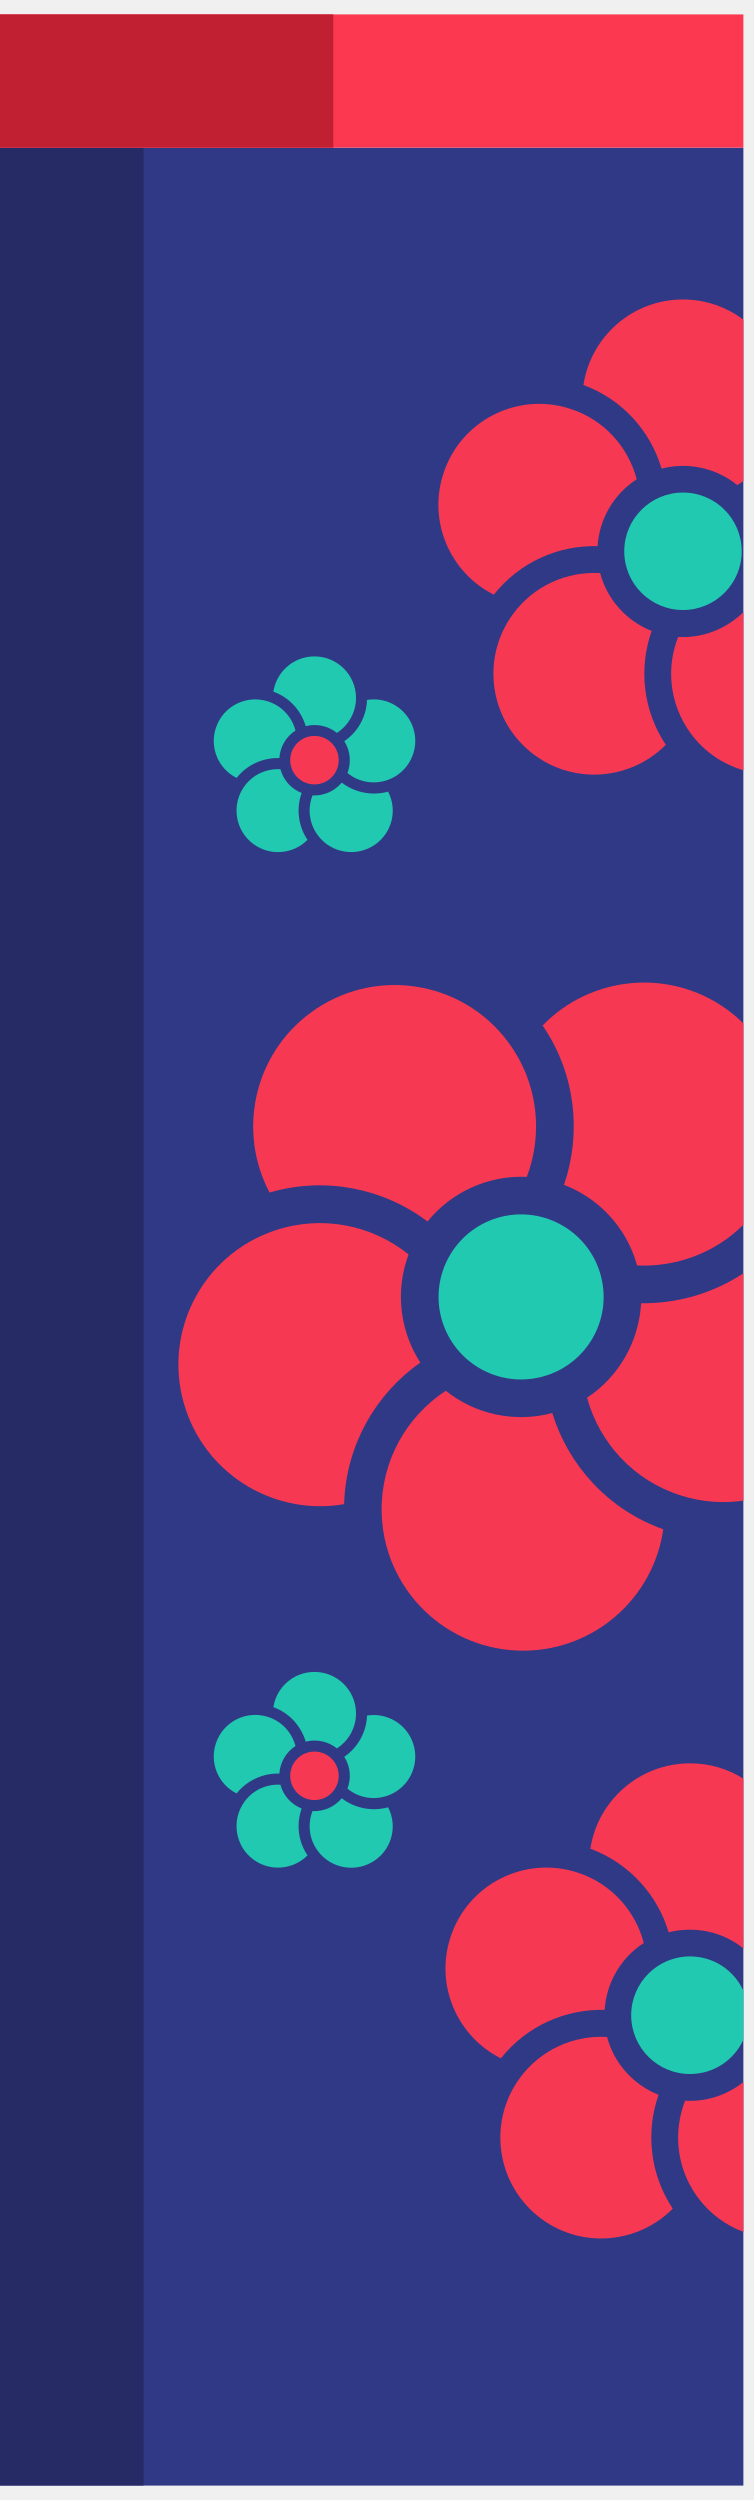
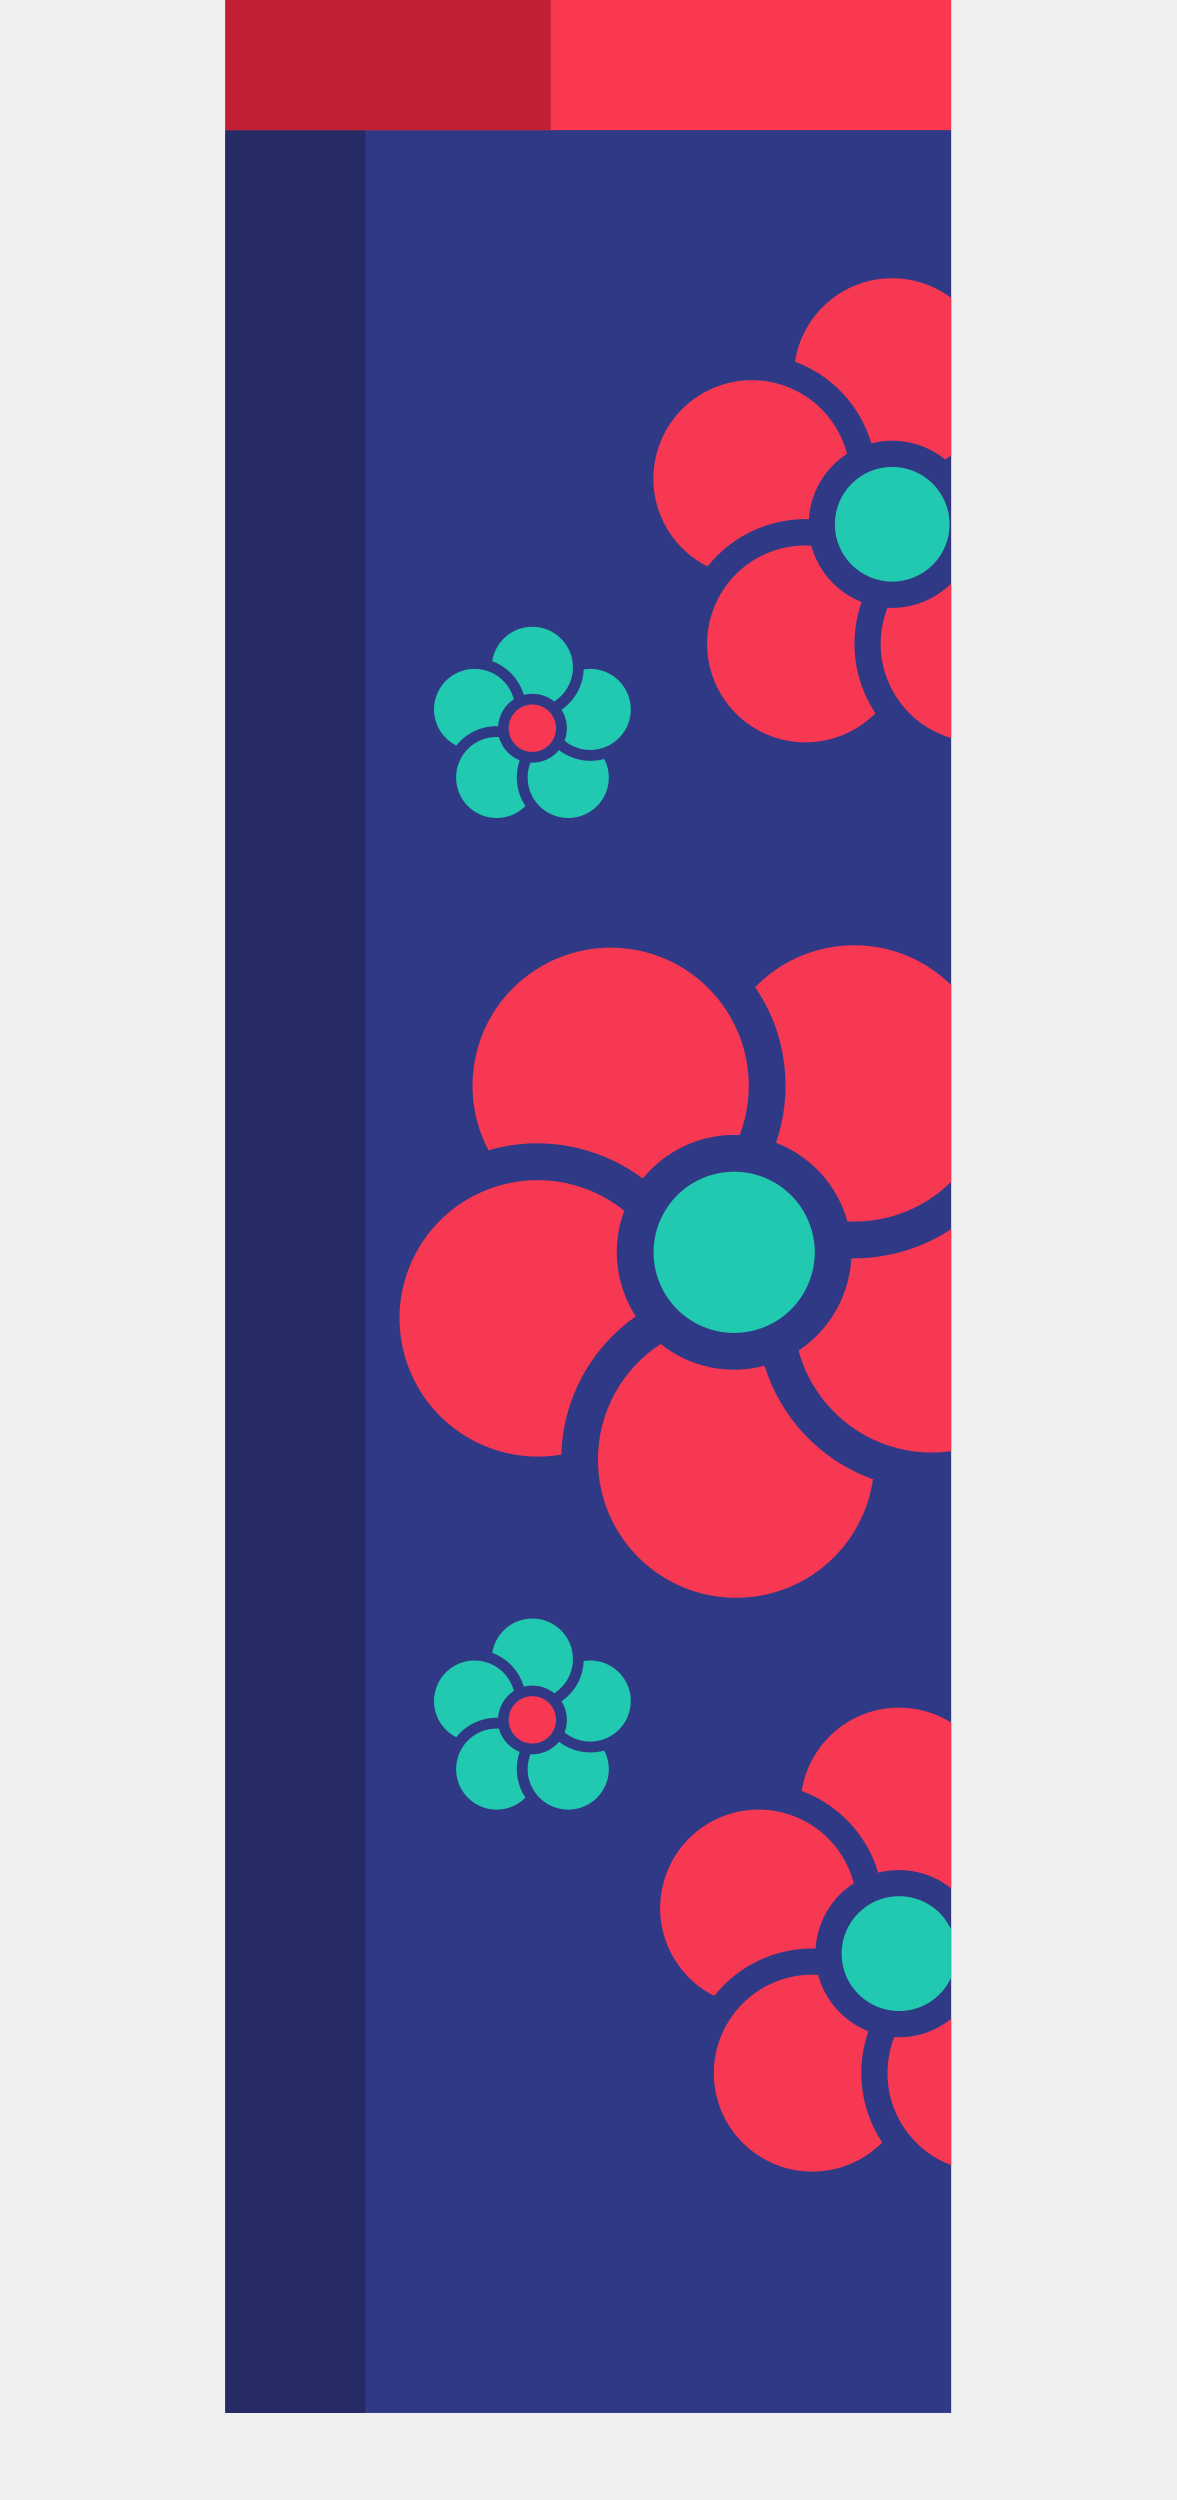
- <svg xmlns="http://www.w3.org/2000/svg" width="50" height="166" viewBox="0 0 50 166" fill="none">
-   <g clip-path="url(#clip0_301_3276)">
-     <path d="M49.36 9.805H0V165.045H49.36V9.805Z" fill="#2F3986" />
-     <path d="M9.53 9.805H0V165.035H9.53V9.805Z" fill="#262B65" />
-     <path d="M45.35 40.505C47.504 40.505 49.25 38.759 49.25 36.605C49.25 34.451 47.504 32.705 45.35 32.705C43.196 32.705 41.45 34.451 41.45 36.605C41.45 38.759 43.196 40.505 45.35 40.505Z" fill="#20C9AF" />
-     <path d="M43.27 41.895C41.6 41.235 40.31 39.805 39.85 38.055C37.65 37.925 35.43 38.885 34.04 40.805C31.87 43.795 32.53 47.975 35.52 50.155C38.23 52.125 41.92 51.765 44.21 49.455C42.67 47.145 42.41 44.345 43.27 41.895Z" fill="#F73852" />
-     <path d="M49.36 40.645V51.145C47.99 50.745 46.74 49.905 45.84 48.665C44.45 46.745 44.22 44.345 45.03 42.295C46.65 42.385 48.22 41.765 49.36 40.645Z" fill="#F73852" />
-     <path d="M49.36 21.225V31.935C49.23 32.035 49.1 32.125 48.96 32.215C47.55 31.065 45.67 30.665 43.93 31.115C43.19 28.625 41.33 26.515 38.74 25.565C39.23 22.345 42 19.885 45.35 19.885C46.85 19.885 48.24 20.385 49.36 21.225Z" fill="#F73852" />
-     <path d="M39.68 36.265C39.79 34.475 40.75 32.805 42.28 31.825C41.72 29.695 40.13 27.875 37.87 27.145C34.36 26.005 30.58 27.925 29.44 31.445C28.4 34.635 29.89 38.035 32.79 39.485C34.51 37.315 37.09 36.195 39.68 36.265Z" fill="#F73852" />
-     <path d="M39.302 88.934C40.858 86.338 40.014 82.972 37.418 81.416C34.822 79.86 31.456 80.703 29.9 83.299C28.344 85.895 29.188 89.261 31.784 90.817C34.38 92.373 37.746 91.53 39.302 88.934Z" fill="#20C9AF" />
-     <path d="M36.67 93.825C34.23 94.475 31.59 93.945 29.6 92.345C27.01 94.045 25.31 96.975 25.34 100.305C25.39 105.495 29.64 109.655 34.83 109.605C39.53 109.555 43.4 106.065 44.04 101.545C40.39 100.245 37.74 97.305 36.67 93.825Z" fill="#F73852" />
-     <path d="M49.36 84.545V99.645C48.02 99.835 46.61 99.745 45.23 99.305C42.06 98.315 39.79 95.785 38.98 92.805C41.11 91.405 42.43 89.055 42.57 86.535C44.96 86.565 47.34 85.885 49.36 84.545Z" fill="#F73852" />
-     <path d="M49.36 67.955V81.325C47.46 83.215 44.87 84.145 42.3 84.025C41.63 81.555 39.8 79.575 37.45 78.675C38.63 75.225 38.22 71.295 36.03 68.095C39.2 64.815 44.38 64.255 48.21 66.985C48.62 67.275 49.01 67.605 49.36 67.955Z" fill="#F73852" />
-     <path d="M28.39 81.105C29.98 79.145 32.43 78.025 34.98 78.145C36.08 75.255 35.73 71.875 33.75 69.205C30.66 65.035 24.78 64.165 20.61 67.255C16.83 70.055 15.76 75.155 17.9 79.185C21.61 78.095 25.48 78.915 28.39 81.105Z" fill="#F73852" />
-     <path d="M27.91 90.475C26.54 88.365 26.23 85.685 27.13 83.295C24.72 81.355 21.4 80.645 18.25 81.705C13.33 83.355 10.68 88.685 12.34 93.605C13.84 98.065 18.36 100.655 22.85 99.875C22.96 95.985 24.93 92.565 27.91 90.475Z" fill="#F73852" />
-     <path d="M49.36 132.185V135.435C48.75 136.785 47.39 137.715 45.82 137.715C43.66 137.715 41.91 135.965 41.91 133.815C41.91 131.655 43.66 129.905 45.82 129.905C47.39 129.905 48.75 130.835 49.36 132.185Z" fill="#20C9AF" />
-     <path d="M43.73 139.095C42.06 138.435 40.77 137.005 40.31 135.255C38.11 135.125 35.89 136.085 34.5 138.005C32.33 140.995 32.99 145.175 35.98 147.355C38.69 149.325 42.38 148.965 44.67 146.655C43.14 144.345 42.87 141.535 43.73 139.095Z" fill="#F73852" />
-     <path d="M49.36 138.245V148.195C48.17 147.755 47.1 146.965 46.3 145.865C44.91 143.945 44.69 141.545 45.49 139.485C46.9 139.575 48.28 139.115 49.36 138.245Z" fill="#F73852" />
-     <path d="M49.36 118.105V129.375C47.96 128.245 46.11 127.875 44.4 128.305C43.66 125.825 41.79 123.715 39.2 122.755C39.69 119.545 42.47 117.085 45.82 117.085C47.12 117.085 48.34 117.455 49.36 118.105Z" fill="#F73852" />
-     <path d="M40.15 133.455C40.26 131.665 41.22 129.995 42.75 129.015C42.19 126.885 40.6 125.065 38.34 124.335C34.83 123.195 31.05 125.115 29.91 128.635C28.87 131.825 30.36 135.225 33.26 136.675C34.97 134.515 37.55 133.395 40.15 133.455Z" fill="#F73852" />
-     <path d="M20.88 52.085C21.769 52.085 22.49 51.364 22.49 50.475C22.49 49.586 21.769 48.865 20.88 48.865C19.991 48.865 19.27 49.586 19.27 50.475C19.27 51.364 19.991 52.085 20.88 52.085Z" fill="#F73852" />
-     <path d="M20.03 52.655C19.34 52.385 18.81 51.795 18.62 51.075C17.71 51.025 16.8 51.415 16.23 52.205C15.34 53.435 15.61 55.165 16.84 56.055C17.96 56.865 19.48 56.715 20.42 55.765C19.78 54.815 19.67 53.665 20.03 52.655Z" fill="#20C9AF" />
-     <path d="M22.69 51.965C22.22 52.535 21.5 52.855 20.75 52.815C20.42 53.665 20.51 54.655 21.09 55.445C21.98 56.675 23.71 56.945 24.94 56.055C26.06 55.245 26.39 53.755 25.77 52.565C24.67 52.865 23.54 52.615 22.69 51.965Z" fill="#20C9AF" />
-     <path d="M22.86 49.215C23.26 49.835 23.34 50.625 23.07 51.325C23.77 51.905 24.74 52.115 25.67 51.815C27.12 51.345 27.91 49.785 27.44 48.345C27.01 47.035 25.7 46.255 24.37 46.475C24.33 47.615 23.74 48.615 22.86 49.215Z" fill="#20C9AF" />
-     <path d="M20.3 48.215C21.02 48.035 21.79 48.195 22.37 48.665C23.13 48.175 23.64 47.315 23.64 46.345C23.64 44.825 22.41 43.585 20.88 43.585C19.5 43.585 18.36 44.595 18.15 45.925C19.23 46.315 19.99 47.185 20.3 48.215Z" fill="#20C9AF" />
-     <path d="M18.55 50.335C18.6 49.595 18.99 48.915 19.62 48.505C19.39 47.625 18.73 46.875 17.8 46.575C16.35 46.105 14.8 46.895 14.33 48.345C13.9 49.655 14.51 51.055 15.71 51.655C16.41 50.765 17.48 50.305 18.55 50.335Z" fill="#20C9AF" />
-     <path d="M20.88 119.525C21.769 119.525 22.49 118.804 22.49 117.915C22.49 117.026 21.769 116.305 20.88 116.305C19.991 116.305 19.27 117.026 19.27 117.915C19.27 118.804 19.991 119.525 20.88 119.525Z" fill="#F73852" />
-     <path d="M20.03 120.085C19.34 119.815 18.81 119.225 18.62 118.505C17.71 118.455 16.8 118.845 16.23 119.635C15.34 120.865 15.61 122.595 16.84 123.485C17.96 124.295 19.48 124.145 20.42 123.195C19.78 122.255 19.67 121.095 20.03 120.085Z" fill="#20C9AF" />
-     <path d="M22.69 119.405C22.22 119.975 21.5 120.295 20.75 120.255C20.42 121.105 20.51 122.095 21.09 122.885C21.98 124.115 23.71 124.385 24.94 123.495C26.06 122.685 26.39 121.195 25.77 120.005C24.67 120.305 23.54 120.055 22.69 119.405Z" fill="#20C9AF" />
-     <path d="M22.86 116.655C23.26 117.275 23.34 118.065 23.07 118.765C23.77 119.345 24.74 119.555 25.67 119.255C27.12 118.785 27.91 117.225 27.44 115.785C27.01 114.475 25.7 113.695 24.37 113.915C24.33 115.045 23.74 116.045 22.86 116.655Z" fill="#20C9AF" />
-     <path d="M20.3 115.645C21.02 115.465 21.79 115.625 22.37 116.095C23.13 115.605 23.64 114.745 23.64 113.775C23.64 112.255 22.41 111.015 20.88 111.015C19.5 111.015 18.36 112.025 18.15 113.355C19.23 113.745 19.99 114.615 20.3 115.645Z" fill="#20C9AF" />
-     <path d="M18.55 117.765C18.6 117.025 18.99 116.345 19.62 115.935C19.39 115.055 18.73 114.305 17.8 114.005C16.35 113.535 14.8 114.325 14.33 115.775C13.9 117.085 14.51 118.485 15.71 119.085C16.41 118.205 17.48 117.735 18.55 117.765Z" fill="#20C9AF" />
-     <path d="M49.36 0.955H0V9.805H49.36V0.955Z" fill="#FC3851" />
-     <path d="M22.13 0.955H0V9.805H22.13V0.955Z" fill="#C12032" />
+ <svg xmlns="http://www.w3.org/2000/svg" width="80" height="170" viewBox="0 0 80 170" fill="none">
+   <g clip-path="url(#clip0_317_10862)">
+     <path d="M64.68 8.84H15.32V164.08H64.68V8.84Z" fill="#2F3986" />
+     <path d="M24.85 8.85H15.32V164.08H24.85V8.85Z" fill="#262B65" />
+     <path d="M60.67 39.55C62.824 39.55 64.57 37.804 64.57 35.65C64.57 33.496 62.824 31.75 60.67 31.75C58.516 31.75 56.77 33.496 56.77 35.65C56.77 37.804 58.516 39.55 60.67 39.55Z" fill="#20C9AF" />
+     <path d="M58.59 40.94C56.92 40.28 55.63 38.85 55.17 37.1C52.97 36.97 50.75 37.93 49.36 39.85C47.19 42.84 47.85 47.02 50.84 49.2C53.55 51.17 57.24 50.81 59.53 48.5C57.99 46.19 57.73 43.38 58.59 40.94Z" fill="#F73852" />
+     <path d="M64.68 39.68V50.18C63.31 49.78 62.06 48.94 61.16 47.7C59.77 45.78 59.54 43.38 60.35 41.33C61.97 41.42 63.54 40.8 64.68 39.68Z" fill="#F73852" />
+     <path d="M64.68 20.26V30.97C64.55 31.07 64.42 31.16 64.28 31.25C62.87 30.1 60.99 29.7 59.25 30.15C58.51 27.66 56.65 25.55 54.06 24.6C54.55 21.38 57.32 18.92 60.67 18.92C62.17 18.92 63.56 19.42 64.68 20.26Z" fill="#F73852" />
+     <path d="M55 35.3C55.11 33.51 56.07 31.84 57.6 30.86C57.04 28.73 55.45 26.91 53.19 26.18C49.68 25.04 45.9 26.96 44.76 30.48C43.72 33.67 45.21 37.07 48.11 38.52C49.83 36.36 52.41 35.24 55 35.3Z" fill="#F73852" />
+     <path d="M54.624 87.976C56.181 85.379 55.337 82.014 52.741 80.458C50.145 78.902 46.779 79.745 45.223 82.341C43.667 84.937 44.51 88.303 47.106 89.859C49.703 91.415 53.069 90.572 54.624 87.976Z" fill="#20C9AF" />
+     <path d="M51.99 92.87C49.55 93.52 46.91 92.99 44.92 91.39C42.33 93.09 40.63 96.02 40.66 99.35C40.71 104.54 44.96 108.7 50.15 108.65C54.85 108.6 58.72 105.11 59.36 100.59C55.71 99.28 53.06 96.35 51.99 92.87Z" fill="#F73852" />
+     <path d="M64.68 83.58V98.68C63.34 98.87 61.93 98.78 60.55 98.34C57.38 97.35 55.11 94.82 54.3 91.84C56.43 90.44 57.75 88.09 57.89 85.57C60.28 85.6 62.66 84.92 64.68 83.58Z" fill="#F73852" />
+     <path d="M64.68 66.99V80.36C62.78 82.25 60.19 83.18 57.62 83.06C56.95 80.59 55.12 78.61 52.77 77.71C53.95 74.26 53.54 70.33 51.35 67.13C54.52 63.85 59.7 63.29 63.53 66.02C63.94 66.31 64.33 66.64 64.68 66.99Z" fill="#F73852" />
+     <path d="M43.71 80.14C45.3 78.18 47.75 77.06 50.3 77.18C51.4 74.29 51.05 70.91 49.07 68.24C45.98 64.07 40.1 63.2 35.93 66.29C32.15 69.09 31.08 74.19 33.22 78.22C36.93 77.14 40.8 77.96 43.71 80.14Z" fill="#F73852" />
+     <path d="M43.23 89.51C41.86 87.4 41.55 84.72 42.45 82.33C40.04 80.39 36.72 79.68 33.57 80.74C28.65 82.39 26 87.72 27.66 92.64C29.16 97.1 33.68 99.69 38.17 98.91C38.28 95.03 40.25 91.61 43.23 89.51Z" fill="#F73852" />
+     <path d="M64.68 131.22V134.47C64.07 135.82 62.71 136.75 61.14 136.75C58.98 136.75 57.23 135 57.23 132.85C57.23 130.69 58.98 128.94 61.14 128.94C62.71 128.94 64.07 129.87 64.68 131.22Z" fill="#20C9AF" />
+     <path d="M59.05 138.13C57.38 137.47 56.09 136.04 55.63 134.29C53.43 134.16 51.21 135.12 49.82 137.04C47.65 140.03 48.31 144.21 51.3 146.39C54.01 148.36 57.7 148 59.99 145.69C58.46 143.38 58.19 140.58 59.05 138.13Z" fill="#F73852" />
+     <path d="M64.68 137.28V147.23C63.49 146.79 62.42 146 61.62 144.9C60.23 142.98 60.01 140.58 60.81 138.52C62.22 138.61 63.6 138.15 64.68 137.28Z" fill="#F73852" />
+     <path d="M64.68 117.14V128.41C63.279 127.28 61.429 126.91 59.719 127.34C58.98 124.86 57.109 122.75 54.52 121.79C55.01 118.58 57.789 116.12 61.139 116.12C62.44 116.12 63.66 116.49 64.68 117.14Z" fill="#F73852" />
+     <path d="M55.46 132.5C55.57 130.71 56.53 129.04 58.06 128.06C57.5 125.93 55.91 124.11 53.65 123.38C50.14 122.24 46.36 124.16 45.22 127.68C44.18 130.87 45.67 134.27 48.57 135.72C50.29 133.55 52.87 132.43 55.46 132.5Z" fill="#F73852" />
+     <path d="M36.2 51.13C37.089 51.13 37.81 50.409 37.81 49.52C37.81 48.631 37.089 47.91 36.2 47.91C35.311 47.91 34.59 48.631 34.59 49.52C34.59 50.409 35.311 51.13 36.2 51.13Z" fill="#F73852" />
+     <path d="M35.34 51.7C34.65 51.43 34.12 50.84 33.93 50.12C33.02 50.07 32.11 50.46 31.54 51.25C30.65 52.48 30.92 54.21 32.15 55.1C33.27 55.91 34.79 55.76 35.73 54.81C35.1 53.86 34.99 52.71 35.34 51.7Z" fill="#20C9AF" />
+     <path d="M38.01 51.01C37.54 51.58 36.82 51.9 36.07 51.86C35.74 52.71 35.83 53.7 36.41 54.49C37.3 55.72 39.03 55.99 40.26 55.1C41.38 54.29 41.71 52.8 41.09 51.61C39.99 51.91 38.86 51.66 38.01 51.01Z" fill="#20C9AF" />
+     <path d="M38.18 48.26C38.58 48.88 38.66 49.67 38.39 50.37C39.09 50.95 40.06 51.16 40.99 50.86C42.44 50.39 43.23 48.83 42.76 47.39C42.33 46.08 41.02 45.3 39.69 45.52C39.65 46.66 39.06 47.66 38.18 48.26Z" fill="#20C9AF" />
+     <path d="M35.62 47.25C36.34 47.07 37.11 47.23 37.69 47.7C38.45 47.21 38.96 46.35 38.96 45.38C38.96 43.86 37.73 42.62 36.2 42.62C34.82 42.62 33.68 43.63 33.47 44.96C34.55 45.36 35.31 46.23 35.62 47.25Z" fill="#20C9AF" />
+     <path d="M33.87 49.38C33.92 48.64 34.31 47.96 34.94 47.55C34.71 46.67 34.05 45.92 33.12 45.62C31.67 45.15 30.12 45.94 29.65 47.39C29.22 48.7 29.83 50.1 31.03 50.7C31.73 49.81 32.8 49.35 33.87 49.38Z" fill="#20C9AF" />
+     <path d="M36.2 118.56C37.089 118.56 37.81 117.839 37.81 116.95C37.81 116.061 37.089 115.34 36.2 115.34C35.311 115.34 34.59 116.061 34.59 116.95C34.59 117.839 35.311 118.56 36.2 118.56Z" fill="#F73852" />
+     <path d="M35.34 119.13C34.65 118.86 34.12 118.27 33.93 117.55C33.02 117.5 32.11 117.89 31.54 118.68C30.65 119.91 30.92 121.64 32.15 122.53C33.27 123.34 34.79 123.19 35.73 122.24C35.1 121.29 34.99 120.14 35.34 119.13Z" fill="#20C9AF" />
+     <path d="M38.01 118.44C37.54 119.01 36.82 119.33 36.07 119.29C35.74 120.14 35.83 121.13 36.41 121.92C37.3 123.15 39.03 123.42 40.26 122.53C41.38 121.72 41.71 120.23 41.09 119.04C39.99 119.34 38.86 119.09 38.01 118.44Z" fill="#20C9AF" />
+     <path d="M38.18 115.69C38.58 116.31 38.66 117.1 38.39 117.8C39.09 118.38 40.06 118.59 40.99 118.29C42.44 117.82 43.23 116.26 42.76 114.82C42.33 113.51 41.02 112.73 39.69 112.95C39.65 114.09 39.06 115.09 38.18 115.69Z" fill="#20C9AF" />
+     <path d="M35.62 114.69C36.34 114.51 37.11 114.67 37.69 115.14C38.45 114.65 38.96 113.79 38.96 112.82C38.96 111.3 37.73 110.06 36.2 110.06C34.82 110.06 33.68 111.07 33.47 112.4C34.55 112.79 35.31 113.66 35.62 114.69Z" fill="#20C9AF" />
+     <path d="M33.87 116.81C33.92 116.07 34.31 115.39 34.94 114.98C34.71 114.1 34.05 113.35 33.12 113.05C31.67 112.58 30.12 113.37 29.65 114.82C29.22 116.13 29.83 117.53 31.03 118.13C31.73 117.24 32.8 116.78 33.87 116.81Z" fill="#20C9AF" />
+     <path d="M64.68 0H15.32V8.85H64.68V0Z" fill="#FC3851" />
+     <path d="M37.45 0H15.32V8.85H37.45V0Z" fill="#C12032" />
  </g>
  <defs>
-     <clipPath id="clip0_301_3276">
-       <rect width="49.36" height="164.09" fill="white" transform="translate(0 0.954956)" />
+     <clipPath id="clip0_317_10862">
+       <rect width="80" height="170" fill="white" />
    </clipPath>
  </defs>
</svg>
